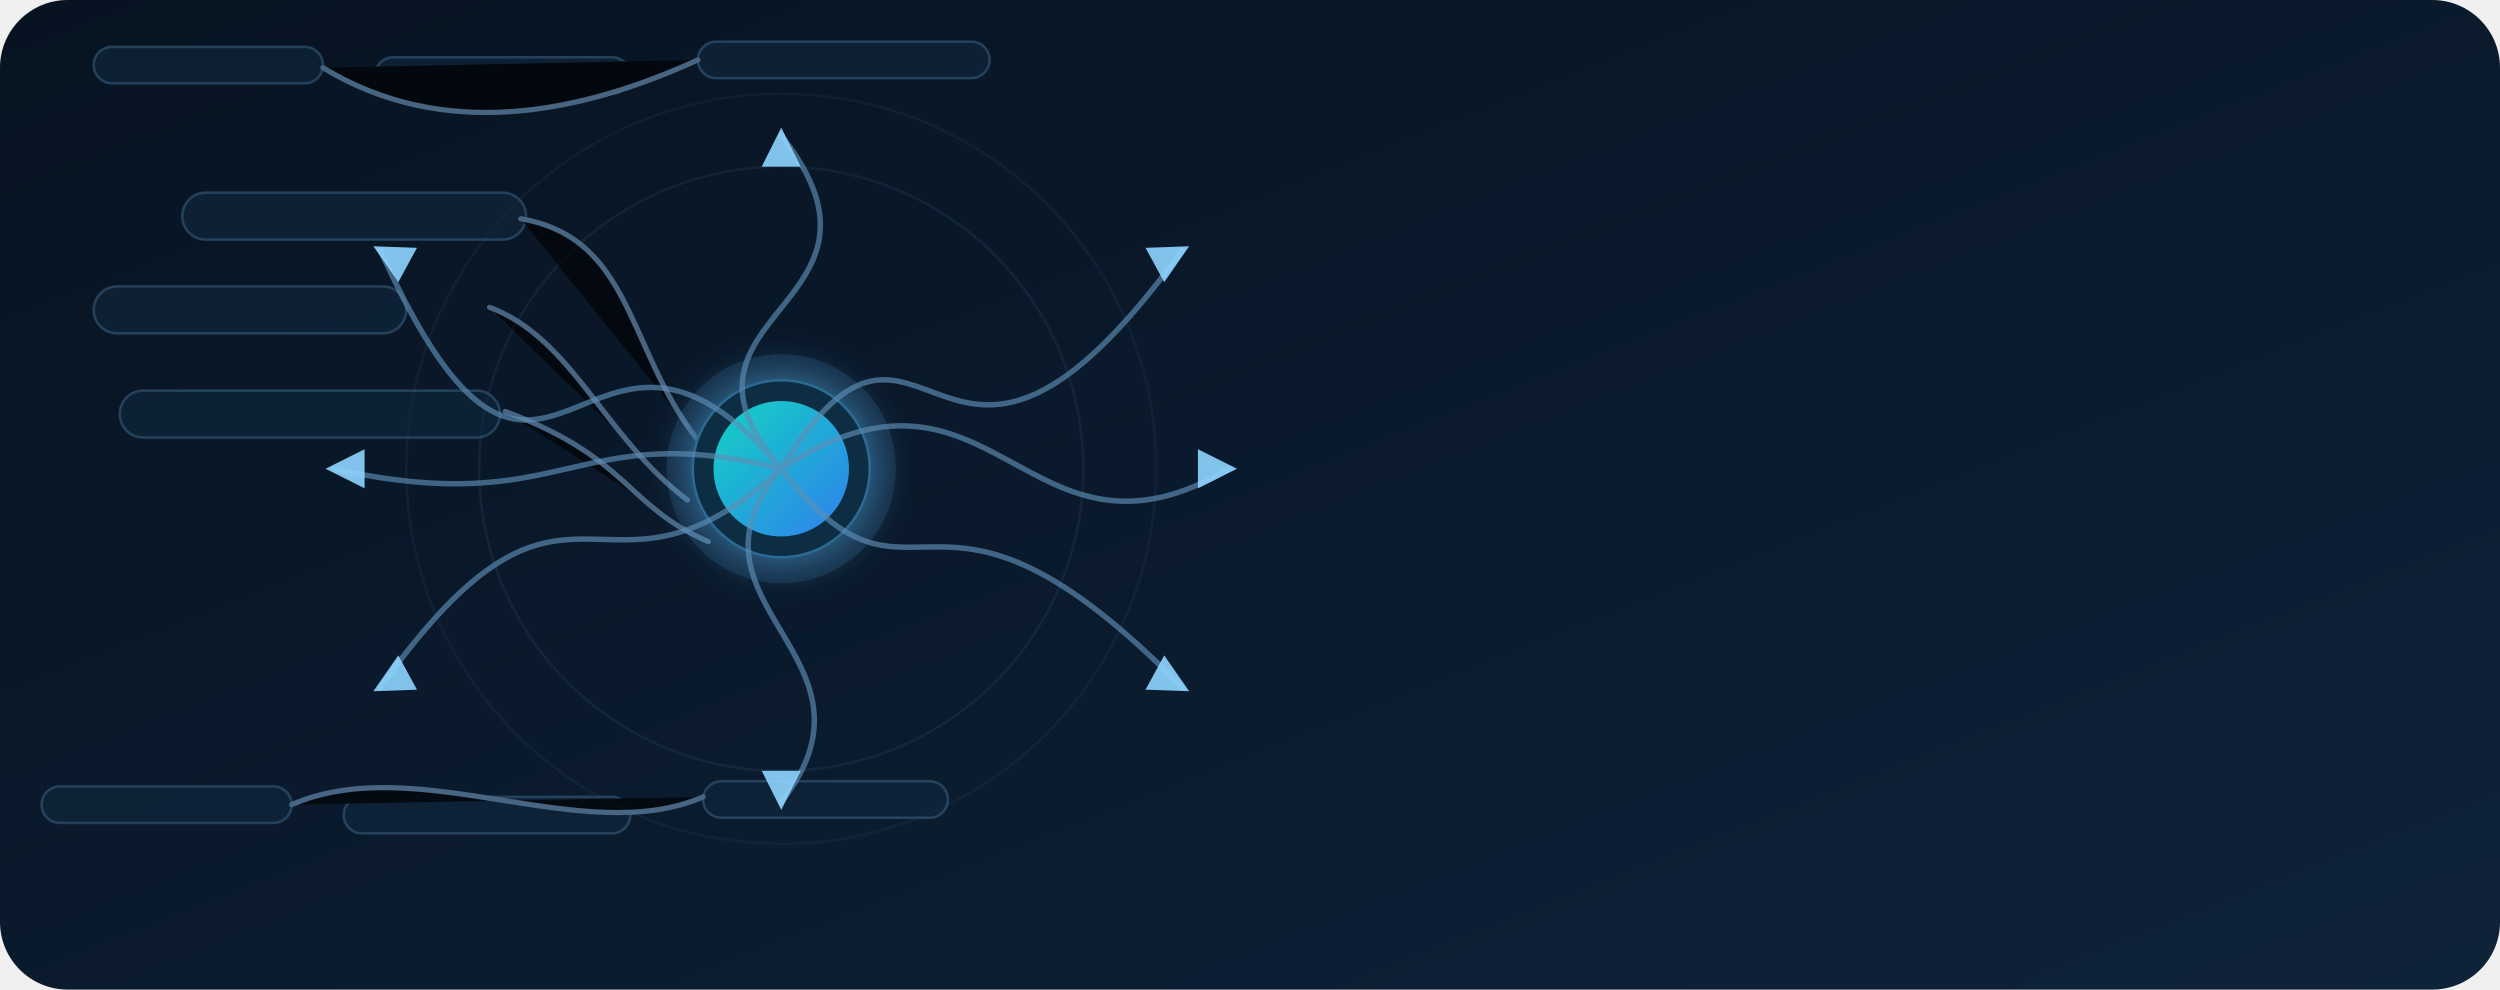
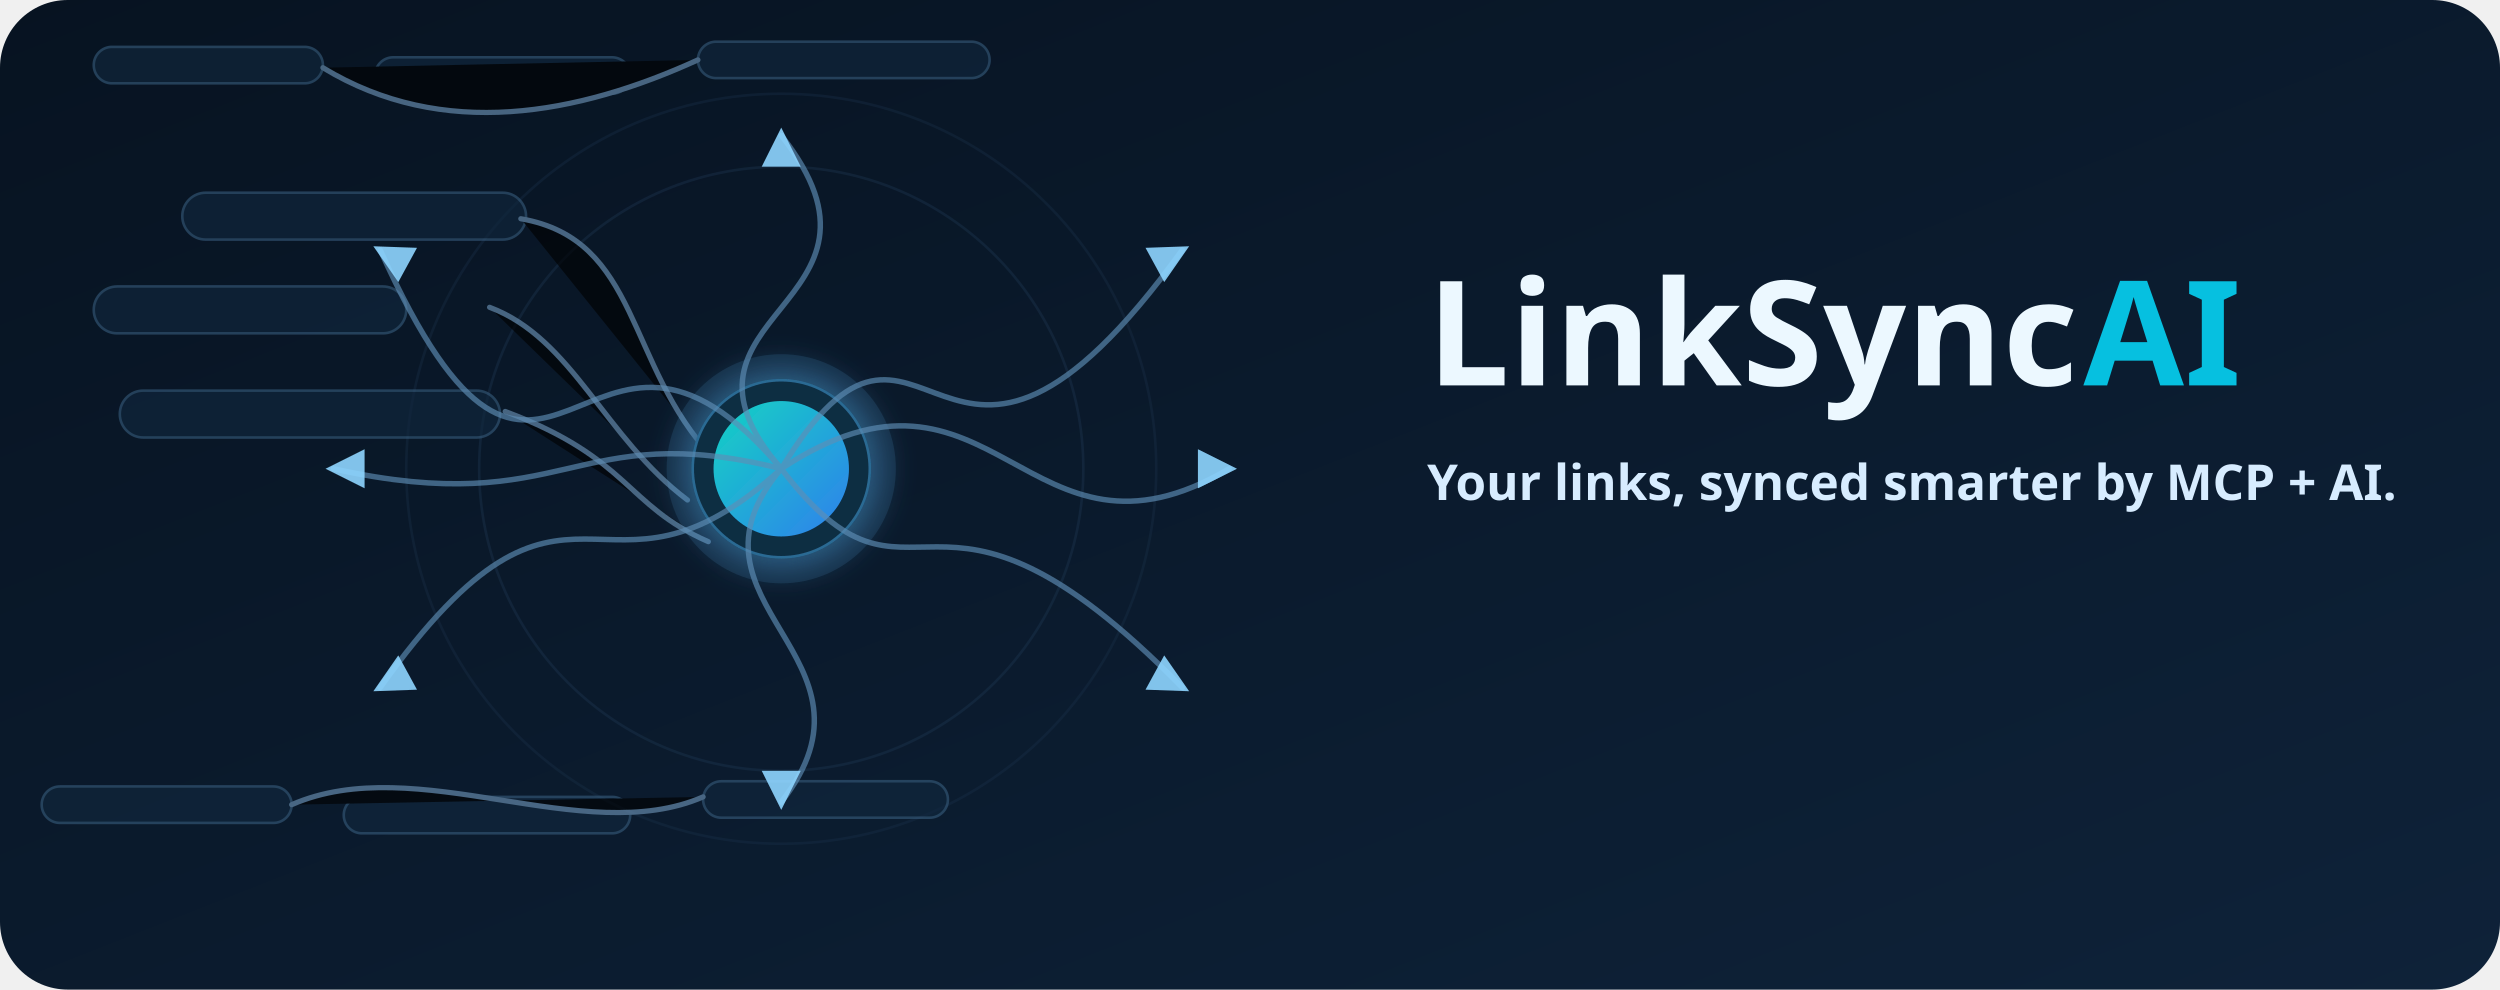
<svg xmlns="http://www.w3.org/2000/svg" viewBox="0 0 960 380" width="960" height="380" role="img" aria-labelledby="title desc">
  <defs>
    <linearGradient id="bg" x1="0" y1="0" x2="1" y2="1">
      <stop offset="0%" stop-color="#071321" />
      <stop offset="100%" stop-color="#0E2239" />
    </linearGradient>
    <linearGradient id="hub" x1="0" y1="0" x2="1" y2="1">
      <stop offset="0%" stop-color="#14D3C3" />
      <stop offset="100%" stop-color="#2F80ED" />
    </linearGradient>
    <filter id="glow" x="-60%" y="-60%" width="220%" height="220%">
      <feGaussianBlur stdDeviation="4" result="blur" />
      <feMerge>
        <feMergeNode in="blur" />
        <feMergeNode in="SourceGraphic" />
      </feMerge>
    </filter>
    <filter id="cardGlow" x="-30%" y="-30%" width="160%" height="160%">
      <feGaussianBlur stdDeviation="8" result="blur" />
      <feMerge>
        <feMergeNode in="blur" />
        <feMergeNode in="SourceGraphic" />
      </feMerge>
    </filter>
    <marker id="arrowHead" viewBox="0 0 10 10" refX="8" refY="5" markerWidth="6" markerHeight="6" orient="auto-start-reverse">
      <path d="M0 0 L10 5 L0 10 z" fill="#8ed5ff" />
    </marker>
    <path id="aiOrbitPath" d="M300 180 m -158 0 a 158 158 0 1 1 316 0 a 158 158 0 1 1 -316 0" />
    <style>
      .clutter {
        opacity: 0.62;
      }
      .clutterLine {
        stroke: #6e95b8;
        stroke-width: 2;
        stroke-linecap: round;
      }
      .clutterChip {
        fill: #10273d;
        stroke: #355a7a;
      }
      .organizeCard {
        fill: #112b42;
        stroke: #4c7aa1;
      }
      .line {
        stroke: #59b8ff;
        stroke-width: 2.5;
        fill: none;
        stroke-linecap: round;
        stroke-dasharray: 340;
        stroke-dashoffset: 340;
        opacity: 0.9;
        marker-end: url(#arrowHead);
      }
      .thread {
        stroke: #5d8eb5;
        stroke-width: 2.1;
        fill: none;
        stroke-linecap: round;
        opacity: 0.65;
      }
      .badge {
        opacity: 0;
      }
      .badgeCore {
        stroke: #88ceff;
        stroke-width: 1.5;
      }
      .label {
        fill: #f4fbff;
        font-family: "Plus Jakarta Sans", "Segoe UI", sans-serif;
        font-weight: 700;
      }
      .tag {
        fill: #c5def3;
        font-family: "Plus Jakarta Sans", "Segoe UI", sans-serif;
        font-size: 14px;
      }
      .brand {
        fill: #f3fbff;
        font-family: "Sora", "Segoe UI", sans-serif;
        font-weight: 700;
        font-size: 14px;
        letter-spacing: 0.2px;
      }
      .power {
        fill: #7ed4ff;
        opacity: 0;
      }
      .chipLabel {
        fill: #eaf6ff;
        font-family: "Plus Jakarta Sans", "Segoe UI", sans-serif;
        font-size: 11px;
        font-weight: 700;
        letter-spacing: 0.2px;
      }
      .brandMain {
        fill: #ecf8ff;
        font-family: "Sora", "Segoe UI", sans-serif;
        font-weight: 800;
        letter-spacing: 0.3px;
        paint-order: stroke fill;
        stroke: #071321;
        stroke-width: 1.2;
      }
      .brandSub {
        fill: #cde7fb;
        font-family: "Plus Jakarta Sans", "Segoe UI", sans-serif;
        font-weight: 700;
        letter-spacing: 0.1px;
        paint-order: stroke fill;
        stroke: #071321;
        stroke-width: 0.9;
      }
      .outcomeLink {
        stroke: #06C0E0;
        stroke-width: 1.8;
        fill: none;
        stroke-linecap: round;
        opacity: 0.6;
        stroke-dasharray: 260;
        stroke-dashoffset: 260;
      }
    </style>
  </defs>
  <rect width="960" height="380" rx="26" fill="url(#bg)" />
  <g opacity="0.35">
    <circle cx="300" cy="180" r="116" fill="none" stroke="#1f3a56" />
    <circle cx="300" cy="180" r="144" fill="none" stroke="#1a314a" />
  </g>
  <g class="clutter" transform="translate(36 52)">
    <rect class="clutterChip" x="0" y="58" width="120" height="18" rx="9">
      <animate attributeName="opacity" from="0.9" to="0" begin="2.2s" dur="1.1s" fill="freeze" />
    </rect>
    <rect class="clutterChip" x="34" y="22" width="132" height="18" rx="9">
      <animate attributeName="opacity" from="0.85" to="0" begin="2.3s" dur="1.1s" fill="freeze" />
    </rect>
    <rect class="clutterChip" x="10" y="98" width="146" height="18" rx="9">
      <animate attributeName="opacity" from="0.8" to="0" begin="2.4s" dur="1.1s" fill="freeze" />
    </rect>
    <path class="clutterLine" d="M152 66 C184 78 196 116 228 140">
      <animate attributeName="opacity" from="0.9" to="0" begin="2.35s" dur="1s" fill="freeze" />
    </path>
    <path class="clutterLine" d="M164 32 C210 40 204 88 238 124">
      <animate attributeName="opacity" from="0.8" to="0" begin="2.45s" dur="1s" fill="freeze" />
    </path>
    <path class="clutterLine" d="M158 106 C206 124 204 142 236 156">
      <animate attributeName="opacity" from="0.85" to="0" begin="2.55s" dur="1s" fill="freeze" />
    </path>
  </g>
  <g class="clutter" transform="translate(12 8)">
    <rect class="clutterChip" x="24" y="10" width="88" height="14" rx="7">
      <animate attributeName="opacity" from="0.78" to="0" begin="2.15s" dur="1.1s" fill="freeze" />
    </rect>
    <rect class="clutterChip" x="132" y="14" width="98" height="14" rx="7">
      <animate attributeName="opacity" from="0.75" to="0" begin="2.2s" dur="1.1s" fill="freeze" />
    </rect>
    <rect class="clutterChip" x="256" y="8" width="112" height="14" rx="7">
      <animate attributeName="opacity" from="0.72" to="0" begin="2.25s" dur="1.1s" fill="freeze" />
    </rect>
    <path class="clutterLine" d="M112 18 C158 46 210 36 256 15">
      <animate attributeName="opacity" from="0.7" to="0" begin="2.3s" dur="1s" fill="freeze" />
    </path>
  </g>
  <g class="clutter" transform="translate(4 286)">
    <rect class="clutterChip" x="12" y="16" width="96" height="14" rx="7">
      <animate attributeName="opacity" from="0.76" to="0" begin="2.35s" dur="1.1s" fill="freeze" />
    </rect>
    <rect class="clutterChip" x="128" y="20" width="110" height="14" rx="7">
      <animate attributeName="opacity" from="0.73" to="0" begin="2.4s" dur="1.1s" fill="freeze" />
    </rect>
    <rect class="clutterChip" x="266" y="14" width="94" height="14" rx="7">
      <animate attributeName="opacity" from="0.7" to="0" begin="2.45s" dur="1.1s" fill="freeze" />
    </rect>
    <path class="clutterLine" d="M108 23 C156 2 220 40 266 20">
      <animate attributeName="opacity" from="0.7" to="0" begin="2.5s" dur="1s" fill="freeze" />
    </path>
  </g>
  <g filter="url(#glow)">
    <circle cx="300" cy="180" r="44" fill="#59b8ff" opacity="0.12">
      <animate attributeName="opacity" values="0.08;0.18;0.08" dur="2.8s" repeatCount="indefinite" />
    </circle>
    <circle cx="300" cy="180" r="34" fill="#0e2d43" stroke="#2b6a93" />
    <circle cx="300" cy="180" r="26" fill="url(#hub)">
      <animate attributeName="r" values="22;26;22" dur="2.8s" repeatCount="indefinite" />
    </circle>
  </g>
  <circle cx="300" cy="180" r="56" fill="none" stroke="#59b8ff" stroke-width="2.5" stroke-dasharray="352" stroke-dashoffset="352" opacity="0.85">
    <animate attributeName="stroke-dashoffset" from="352" to="0" begin="2.2s" dur="1.6s" fill="freeze" />
  </circle>
  <g class="thread">
    <path d="M300 180 C224 90 210 238 146 96" stroke-dashoffset="0">
      <animate attributeName="stroke-dashoffset" from="0" to="-120" dur="2.4s" repeatCount="indefinite" />
      <animate attributeName="opacity" from="0.65" to="0" begin="2.2s" dur="1.2s" fill="freeze" />
    </path>
    <path d="M300 180 C248 120 352 118 300 52" stroke-dashoffset="0">
      <animate attributeName="stroke-dashoffset" from="0" to="-120" dur="2.1s" repeatCount="indefinite" />
      <animate attributeName="opacity" from="0.65" to="0" begin="2.3s" dur="1.2s" fill="freeze" />
    </path>
    <path d="M300 180 C356 88 360 226 454 96" stroke-dashoffset="0">
      <animate attributeName="stroke-dashoffset" from="0" to="-120" dur="2.5s" repeatCount="indefinite" />
      <animate attributeName="opacity" from="0.65" to="0" begin="2.4s" dur="1.2s" fill="freeze" />
    </path>
    <path d="M300 180 C382 126 394 226 472 180" stroke-dashoffset="0">
      <animate attributeName="stroke-dashoffset" from="0" to="-120" dur="2.2s" repeatCount="indefinite" />
      <animate attributeName="opacity" from="0.65" to="0" begin="2.5s" dur="1.2s" fill="freeze" />
    </path>
    <path d="M300 180 C352 248 356 164 454 264" stroke-dashoffset="0">
      <animate attributeName="stroke-dashoffset" from="0" to="-120" dur="2.35s" repeatCount="indefinite" />
      <animate attributeName="opacity" from="0.65" to="0" begin="2.6s" dur="1.2s" fill="freeze" />
    </path>
    <path d="M300 180 C256 232 344 252 300 308" stroke-dashoffset="0">
      <animate attributeName="stroke-dashoffset" from="0" to="-120" dur="2.15s" repeatCount="indefinite" />
      <animate attributeName="opacity" from="0.65" to="0" begin="2.7s" dur="1.2s" fill="freeze" />
    </path>
    <path d="M300 180 C230 244 220 160 146 264" stroke-dashoffset="0">
      <animate attributeName="stroke-dashoffset" from="0" to="-120" dur="2.4s" repeatCount="indefinite" />
      <animate attributeName="opacity" from="0.65" to="0" begin="2.8s" dur="1.2s" fill="freeze" />
    </path>
    <path d="M300 180 C220 160 218 200 128 180" stroke-dashoffset="0">
      <animate attributeName="stroke-dashoffset" from="0" to="-120" dur="2.05s" repeatCount="indefinite" />
      <animate attributeName="opacity" from="0.65" to="0" begin="2.9s" dur="1.2s" fill="freeze" />
    </path>
  </g>
  <g class="line">
    <path id="l1" d="M300 180 L146 96">
      <animate attributeName="stroke-dashoffset" from="340" to="0" begin="3s" dur="1.2s" fill="freeze" />
    </path>
    <path id="l2" d="M300 180 L300 52">
      <animate attributeName="stroke-dashoffset" from="340" to="0" begin="3.3s" dur="1.2s" fill="freeze" />
    </path>
    <path id="l3" d="M300 180 L454 96">
      <animate attributeName="stroke-dashoffset" from="340" to="0" begin="3.6s" dur="1.2s" fill="freeze" />
    </path>
    <path id="l4" d="M300 180 L472 180">
      <animate attributeName="stroke-dashoffset" from="340" to="0" begin="3.9s" dur="1.2s" fill="freeze" />
    </path>
    <path id="l5" d="M300 180 L454 264">
      <animate attributeName="stroke-dashoffset" from="340" to="0" begin="4.2s" dur="1.2s" fill="freeze" />
    </path>
    <path id="l6" d="M300 180 L300 308">
      <animate attributeName="stroke-dashoffset" from="340" to="0" begin="4.5s" dur="1.2s" fill="freeze" />
    </path>
    <path id="l7" d="M300 180 L146 264">
      <animate attributeName="stroke-dashoffset" from="340" to="0" begin="4.8s" dur="1.2s" fill="freeze" />
    </path>
    <path id="l8" d="M300 180 L128 180">
      <animate attributeName="stroke-dashoffset" from="340" to="0" begin="5.1s" dur="1.2s" fill="freeze" />
    </path>
  </g>
  <g class="power" filter="url(#glow)">
    <circle r="3">
      <animate attributeName="opacity" values="0;1;0" begin="4.1s" dur="1.7s" repeatCount="indefinite" />
      <animateMotion dur="1.7s" begin="4.1s" repeatCount="indefinite">
        <mpath href="#l1" />
      </animateMotion>
    </circle>
    <circle r="3">
      <animate attributeName="opacity" values="0;1;0" begin="4.4s" dur="1.7s" repeatCount="indefinite" />
      <animateMotion dur="1.7s" begin="4.4s" repeatCount="indefinite">
        <mpath href="#l2" />
      </animateMotion>
    </circle>
    <circle r="3">
      <animate attributeName="opacity" values="0;1;0" begin="4.7s" dur="1.7s" repeatCount="indefinite" />
      <animateMotion dur="1.7s" begin="4.7s" repeatCount="indefinite">
        <mpath href="#l3" />
      </animateMotion>
    </circle>
    <circle r="3">
      <animate attributeName="opacity" values="0;1;0" begin="5s" dur="1.7s" repeatCount="indefinite" />
      <animateMotion dur="1.7s" begin="5s" repeatCount="indefinite">
        <mpath href="#l4" />
      </animateMotion>
    </circle>
    <circle r="3">
      <animate attributeName="opacity" values="0;1;0" begin="5.3s" dur="1.7s" repeatCount="indefinite" />
      <animateMotion dur="1.7s" begin="5.3s" repeatCount="indefinite">
        <mpath href="#l5" />
      </animateMotion>
    </circle>
    <circle r="3">
      <animate attributeName="opacity" values="0;1;0" begin="5.6s" dur="1.7s" repeatCount="indefinite" />
      <animateMotion dur="1.7s" begin="5.6s" repeatCount="indefinite">
        <mpath href="#l6" />
      </animateMotion>
    </circle>
    <circle r="3">
      <animate attributeName="opacity" values="0;1;0" begin="5.9s" dur="1.7s" repeatCount="indefinite" />
      <animateMotion dur="1.7s" begin="5.9s" repeatCount="indefinite">
        <mpath href="#l7" />
      </animateMotion>
    </circle>
    <circle r="3">
      <animate attributeName="opacity" values="0;1;0" begin="6.2s" dur="1.7s" repeatCount="indefinite" />
      <animateMotion dur="1.7s" begin="6.2s" repeatCount="indefinite">
        <mpath href="#l8" />
      </animateMotion>
    </circle>
  </g>
  <g>
    <path class="outcomeLink" d="M454 264 L664 284">
      <animate attributeName="stroke-dashoffset" from="260" to="0" begin="6.25s" dur="0.55s" fill="freeze" />
    </path>
    <path class="outcomeLink" d="M454 264 L664 320">
      <animate attributeName="stroke-dashoffset" from="260" to="0" begin="6.35s" dur="0.55s" fill="freeze" />
    </path>
    <path class="outcomeLink" d="M454 264 L664 356">
      <animate attributeName="stroke-dashoffset" from="260" to="0" begin="6.45s" dur="0.55s" fill="freeze" />
    </path>
  </g>
  <g opacity="0">
    <animate attributeName="opacity" from="0" to="1" begin="6.35s" dur="0.5s" fill="freeze" />
    <g transform="translate(664 272)">
      <rect x="0" y="0" width="112" height="24" rx="10" fill="#10384a" stroke="#06C0E0" />
      <path d="M12 8h10l3 4-3 4H12z" fill="#06C0E0" />
+       <text x="30" y="16" class="chipLabel">Tags</text>
    </g>
    <g transform="translate(664 308)">
      <rect x="0" y="0" width="112" height="24" rx="10" fill="#10384a" stroke="#06C0E0" />
      <path d="M10 8h10v8H8V6h8l2 2z" fill="#06C0E0" />
+       <text x="28" y="16" class="chipLabel">Folder</text>
    </g>
    <g transform="translate(664 344)">
      <rect x="0" y="0" width="112" height="24" rx="10" fill="#10384a" stroke="#06C0E0" />
      <path d="M13 17l2.8-5.2L10.8 8h5.6L19 3l2.6 5h5.6l-5 3.8L25 17l-6-3z" fill="#06C0E0" />
+       <text x="33" y="16" class="chipLabel">Favorites</text>
    </g>
  </g>
  <g opacity="0">
    <animate attributeName="opacity" from="0" to="1" begin="6.7s" dur="0.5s" fill="freeze" />
    <g filter="url(#glow)">
      <g>
        <animateMotion dur="14s" begin="6.7s" repeatCount="indefinite" rotate="auto">
          <mpath href="#aiOrbitPath" />
        </animateMotion>
        <circle cx="0" cy="0" r="17" fill="none" stroke="#06C0E0" opacity="0.26">
          <animate attributeName="r" values="16;17.2;16" dur="3.2s" repeatCount="indefinite" />
          <animate attributeName="opacity" values="0.14;0.28;0.14" dur="3.2s" repeatCount="indefinite" />
        </circle>
        <circle cx="0" cy="0" r="13" fill="#122f48" stroke="#4e85ad" />
        <path d="m14.557 8.468l-.055.054l-5.804 5.691a.183.183 0 0 0-.003.259l.003.003l1.192 1.17a.55.55 0 0 1 .011.776l-.01.01a.575.575 0 0 1-.803 0l-1.192-1.168a1.28 1.28 0 0 1 0-1.836l5.805-5.692a1.647 1.647 0 0 0 .031-2.328l-.031-.032l-.034-.032a1.725 1.725 0 0 0-2.405-.002l-4.781 4.69h-.002l-.065.065a.575.575 0 0 1-.803 0a.55.55 0 0 1-.01-.776l.01-.01l4.849-4.756c.65-.636.663-1.678.027-2.329l-.029-.03a1.725 1.725 0 0 0-2.407 0L1.635 8.489a.575.575 0 0 1-.802 0a.55.55 0 0 1-.011-.776l.011-.01L7.25 1.407a2.875 2.875 0 0 1 4.01 0c.63.613.929 1.49.803 2.36c.88-.125 1.77.166 2.406.787l.034.033a2.743 2.743 0 0 1 .053 3.88m-1.691-1.553a.55.55 0 0 0 .01-.776l-.01-.01a.575.575 0 0 0-.803 0l-4.746 4.654a1.725 1.725 0 0 1-2.407 0a1.647 1.647 0 0 1 0-2.36l4.747-4.655a.55.55 0 0 0 .011-.776l-.011-.01a.575.575 0 0 0-.803 0L4.108 7.635a2.743 2.743 0 0 0 0 3.933a2.876 2.876 0 0 0 4.011 0z" fill="#06C0E0" transform="translate(-6.8 -7.2) scale(0.85)" />
        <path d="M9 -12l2.2 3.8L15 -6l-3.8 2.2L9 -0l-2.2-3.8L3 -6l3.8-2.2z" fill="#9df4dd" opacity="0.62">
          <animate attributeName="opacity" values="0.16;0.5;0.16" dur="3s" repeatCount="indefinite" />
        </path>
        <rect x="9" y="2" width="10" height="8" rx="2" fill="#1a415f" stroke="#06C0E0" opacity="0.85" />
        <path d="M12 6h4M12 8h4" stroke="#9df4dd" stroke-linecap="round" opacity="0.9" />
      </g>
    </g>
  </g>
  <g class="badge" transform="translate(120 72)">
    <animate attributeName="opacity" from="0" to="1" begin="4s" dur="0.35s" fill="freeze" />
    <circle class="badgeCore" cx="26" cy="24" r="20" fill="#4A154B" />
    <path d="M20 14a4 4 0 1 1 8 0v4h-8zM28 18a4 4 0 1 1 0 8h-4v-8zM32 26a4 4 0 1 1-8 0v-4h8zM24 22a4 4 0 1 1 0-8h4v8z" fill="#fff" />
  </g>
  <g fill="none" stroke="#9df4dd" stroke-width="2" opacity="0">
    <circle cx="146" cy="96" r="20">
      <animate attributeName="r" values="18;26;18" begin="6.7s" dur="8s" repeatCount="indefinite" />
      <animate attributeName="opacity" values="0;0.75;0" begin="6.7s" dur="8s" repeatCount="indefinite" />
    </circle>
    <circle cx="300" cy="52" r="20">
      <animate attributeName="r" values="18;26;18" begin="8.03s" dur="8s" repeatCount="indefinite" />
      <animate attributeName="opacity" values="0;0.75;0" begin="8.03s" dur="8s" repeatCount="indefinite" />
    </circle>
    <circle cx="454" cy="96" r="20">
      <animate attributeName="r" values="18;26;18" begin="9.36s" dur="8s" repeatCount="indefinite" />
      <animate attributeName="opacity" values="0;0.75;0" begin="9.36s" dur="8s" repeatCount="indefinite" />
    </circle>
    <circle cx="472" cy="180" r="20">
      <animate attributeName="r" values="18;26;18" begin="10.7s" dur="8s" repeatCount="indefinite" />
      <animate attributeName="opacity" values="0;0.75;0" begin="10.7s" dur="8s" repeatCount="indefinite" />
    </circle>
    <circle cx="454" cy="264" r="20">
      <animate attributeName="r" values="18;26;18" begin="12.03s" dur="8s" repeatCount="indefinite" />
      <animate attributeName="opacity" values="0;0.75;0" begin="12.03s" dur="8s" repeatCount="indefinite" />
    </circle>
    <circle cx="300" cy="308" r="20">
      <animate attributeName="r" values="18;26;18" begin="13.36s" dur="8s" repeatCount="indefinite" />
      <animate attributeName="opacity" values="0;0.75;0" begin="13.36s" dur="8s" repeatCount="indefinite" />
    </circle>
    <circle cx="146" cy="264" r="20">
      <animate attributeName="r" values="18;26;18" begin="14.7s" dur="8s" repeatCount="indefinite" />
      <animate attributeName="opacity" values="0;0.75;0" begin="14.7s" dur="8s" repeatCount="indefinite" />
    </circle>
    <circle cx="128" cy="180" r="20">
      <animate attributeName="r" values="18;26;18" begin="16.03s" dur="8s" repeatCount="indefinite" />
      <animate attributeName="opacity" values="0;0.75;0" begin="16.03s" dur="8s" repeatCount="indefinite" />
    </circle>
  </g>
  <g class="badge" transform="translate(272 28)">
    <animate attributeName="opacity" from="0" to="1" begin="4.3s" dur="0.35s" fill="freeze" />
    <circle class="badgeCore" cx="28" cy="24" r="20" fill="#0f2a41" />
    <rect x="18" y="17" width="20" height="14" rx="4" fill="#06C0E0" />
    <path d="m34.5 28.8l-.07.06l-7.25 7.11a.22.22 0 0 0-.01.33l.01.01l1.49 1.47a.69.69 0 0 1 .01.97l-.01.01a.72.72 0 0 1-1 0l-1.49-1.46a1.6 1.6 0 0 1 0-2.29L33.43 28a2.06 2.06 0 0 0 .04-2.91l-.04-.04l-.04-.04a2.16 2.16 0 0 0-3 0l-5.97 5.86h-.01l-.08.08a.72.72 0 0 1-1 0a.69.69 0 0 1-.01-.97l.01-.01l6.06-5.95a2.05 2.05 0 0 0 0-2.91l-.03-.04a2.16 2.16 0 0 0-3.01 0l-8.07 7.91a.72.72 0 0 1-1 0a.69.69 0 0 1-.01-.97l.01-.01l8.02-7.86a3.59 3.59 0 0 1 5.01 0a3.24 3.24 0 0 1 1 2.95a3.19 3.19 0 0 1 3 1l.05.04a3.43 3.43 0 0 1 .06 4.85m-2.12-1.94a.69.69 0 0 0 .01-.97l-.01-.01a.72.72 0 0 0-1 0l-5.93 5.81a2.16 2.16 0 0 1-3.01 0a2.06 2.06 0 0 1 0-2.95l5.93-5.81a.69.69 0 0 0 .01-.97l-.01-.01a.72.72 0 0 0-1 0l-5.93 5.81a3.43 3.43 0 0 0 0 4.91a3.59 3.59 0 0 0 5.01 0z" fill="#0f2a41" transform="translate(-2 -8) scale(0.42)" />
  </g>
  <g class="badge" transform="translate(426 72)">
    <animate attributeName="opacity" from="0" to="1" begin="4.6s" dur="0.35s" fill="freeze" />
    <circle class="badgeCore" cx="28" cy="24" r="20" fill="#1877F2" />
    <path d="M30 15h4v-4h-4c-4.4 0-7 2.7-7 7v4h-3v4h3v10h4V26h4l1-4h-5v-3c0-2 1.1-4 3-4z" fill="#fff" />
  </g>
  <g class="badge" transform="translate(438 156)">
    <animate attributeName="opacity" from="0" to="1" begin="4.9s" dur="0.35s" fill="freeze" />
    <circle class="badgeCore" cx="34" cy="24" r="20" fill="#0f172a" />
    <path d="M24 14h5l5 7 6-7h5l-9 10 9 10h-5l-6-7-6 7h-5l9-10z" fill="#fff" />
  </g>
  <g class="badge" transform="translate(414 240)">
    <animate attributeName="opacity" from="0" to="1" begin="5.2s" dur="0.35s" fill="freeze" />
    <circle class="badgeCore" cx="40" cy="24" r="20" fill="#111111" />
    <path d="M43 14c1 2 2.5 3.4 5 3.8v4.2c-2.1 0-3.8-.7-5-1.8v6.5a6.8 6.8 0 1 1-5.5-6.7v4a2.8 2.8 0 1 0 1.5 2.5V14z" fill="#25F4EE" />
    <path d="M41 14c1 2 2.5 3.4 5 3.8v2.8c-2.1 0-3.8-.7-5-1.8v7.9a6.8 6.8 0 1 1-5.5-6.7v2.6a4.2 4.2 0 1 0 1.5 3.2V14z" fill="#FE2C55" opacity="0.8" />
  </g>
  <g class="badge" transform="translate(258 286)">
    <animate attributeName="opacity" from="0" to="1" begin="5.5s" dur="0.35s" fill="freeze" />
    <circle class="badgeCore" cx="42" cy="24" r="20" fill="#e1306c" />
    <rect x="33.5" y="15.5" width="17" height="17" rx="5" fill="none" stroke="#fff" stroke-width="2" />
    <circle cx="42" cy="24" r="4" fill="none" stroke="#fff" stroke-width="2" />
    <circle cx="47" cy="19" r="1.5" fill="#fff" />
  </g>
  <g class="badge" transform="translate(104 240)">
    <animate attributeName="opacity" from="0" to="1" begin="5.8s" dur="0.35s" fill="freeze" />
    <circle class="badgeCore" cx="42" cy="24" r="20" fill="#ffffff" />
    <path d="M33 29V19l9 7 9-7v10" fill="none" stroke="#ea4335" stroke-width="2.2" stroke-linecap="round" stroke-linejoin="round" />
    <path d="M33 20l9 7 9-7" fill="none" stroke="#ea4335" stroke-width="2.2" stroke-linecap="round" stroke-linejoin="round" />
  </g>
  <g class="badge" transform="translate(92 156)">
    <animate attributeName="opacity" from="0" to="1" begin="6.1s" dur="0.35s" fill="freeze" />
    <circle class="badgeCore" cx="36" cy="24" r="20" fill="#f58529" />
    <path d="M29 16c4-3 11-1 14 4-3-1-6-1-8 1s-2 5-1 8c-5-3-7-9-5-13z" fill="#fff" />
    <path d="M33 23c3-2 7-1 9 2-2-1-4 0-5 1s-1 3 0 4c-3-2-5-5-4-7z" fill="#fff" opacity="0.8" />
  </g>
+   <g transform="translate(548 66)">
+     <text x="0" y="82" font-family="Sora, Segoe UI, sans-serif" font-size="56" font-weight="800" fill="#ecf8ff" letter-spacing="0.2">LinkSync </text>
+     <text x="252" y="82" font-family="Sora, Segoe UI, sans-serif" font-size="56" font-weight="800" fill="#06C0E0" letter-spacing="0.2">AI</text>
+     <text x="0" y="126" font-family="Plus Jakarta Sans, Segoe UI, sans-serif" font-size="19" font-weight="700" fill="#d7ecff">Your links, synced smarter by MCP + AI.</text>
+   </g>
</svg>
